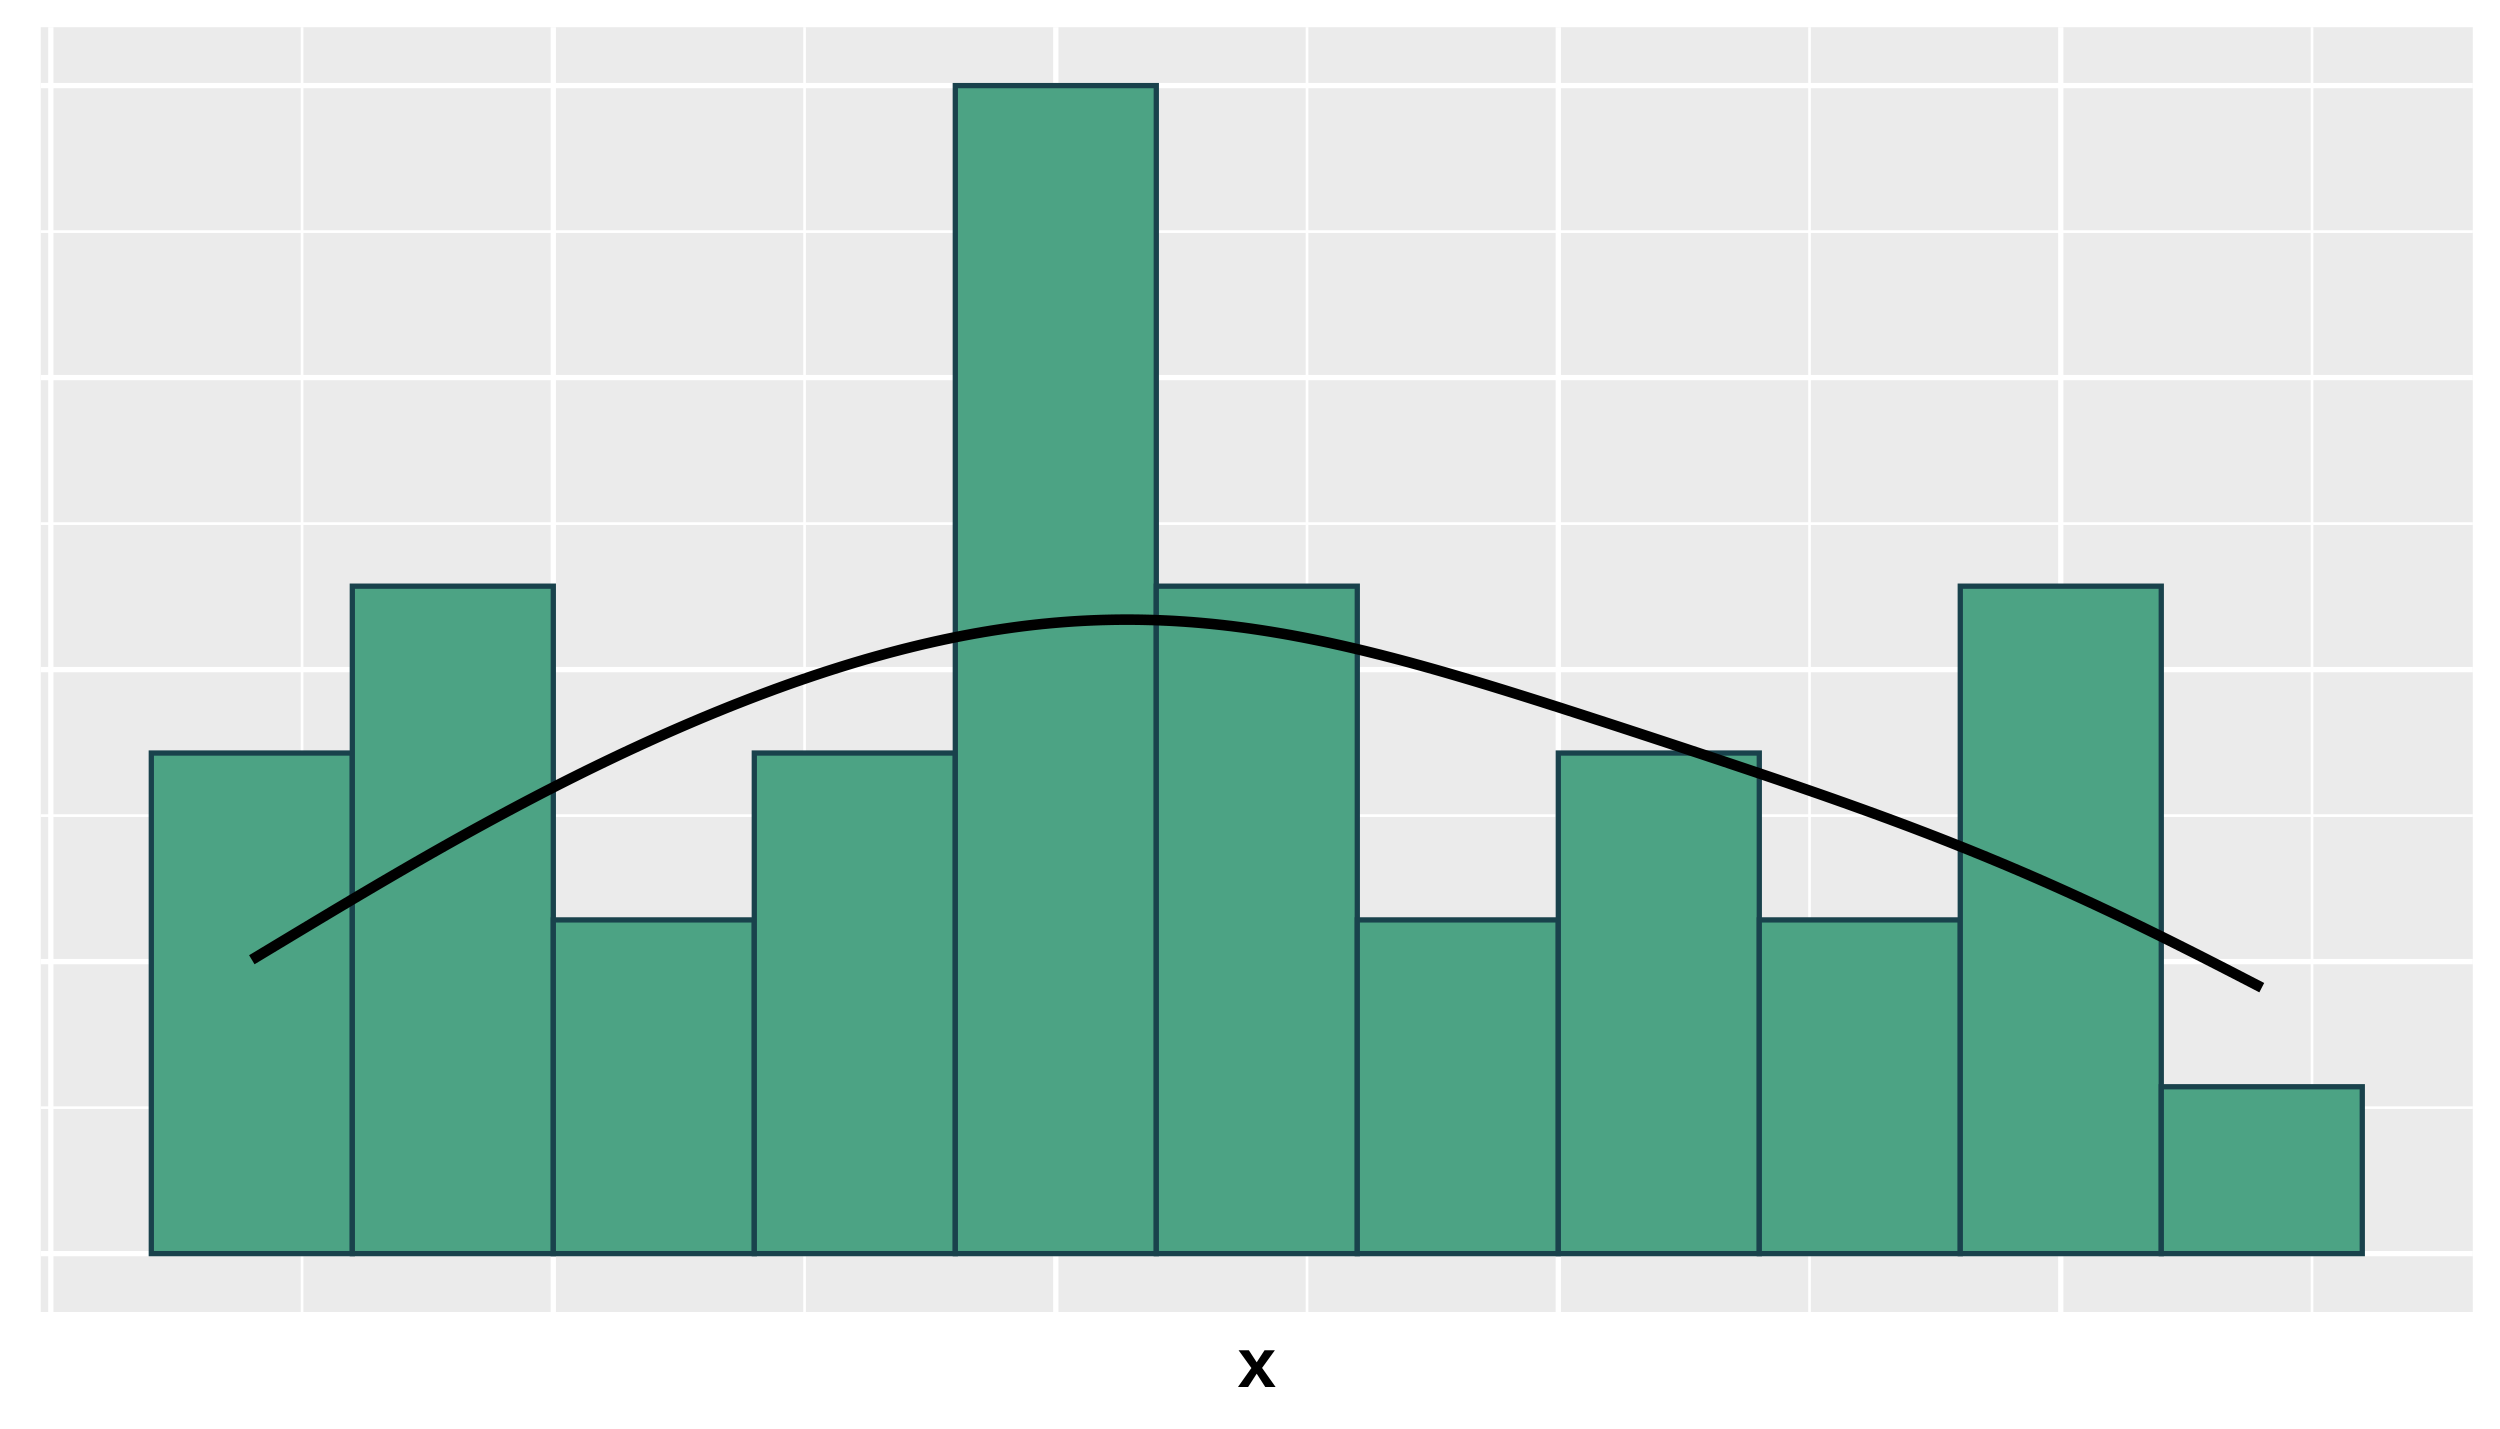
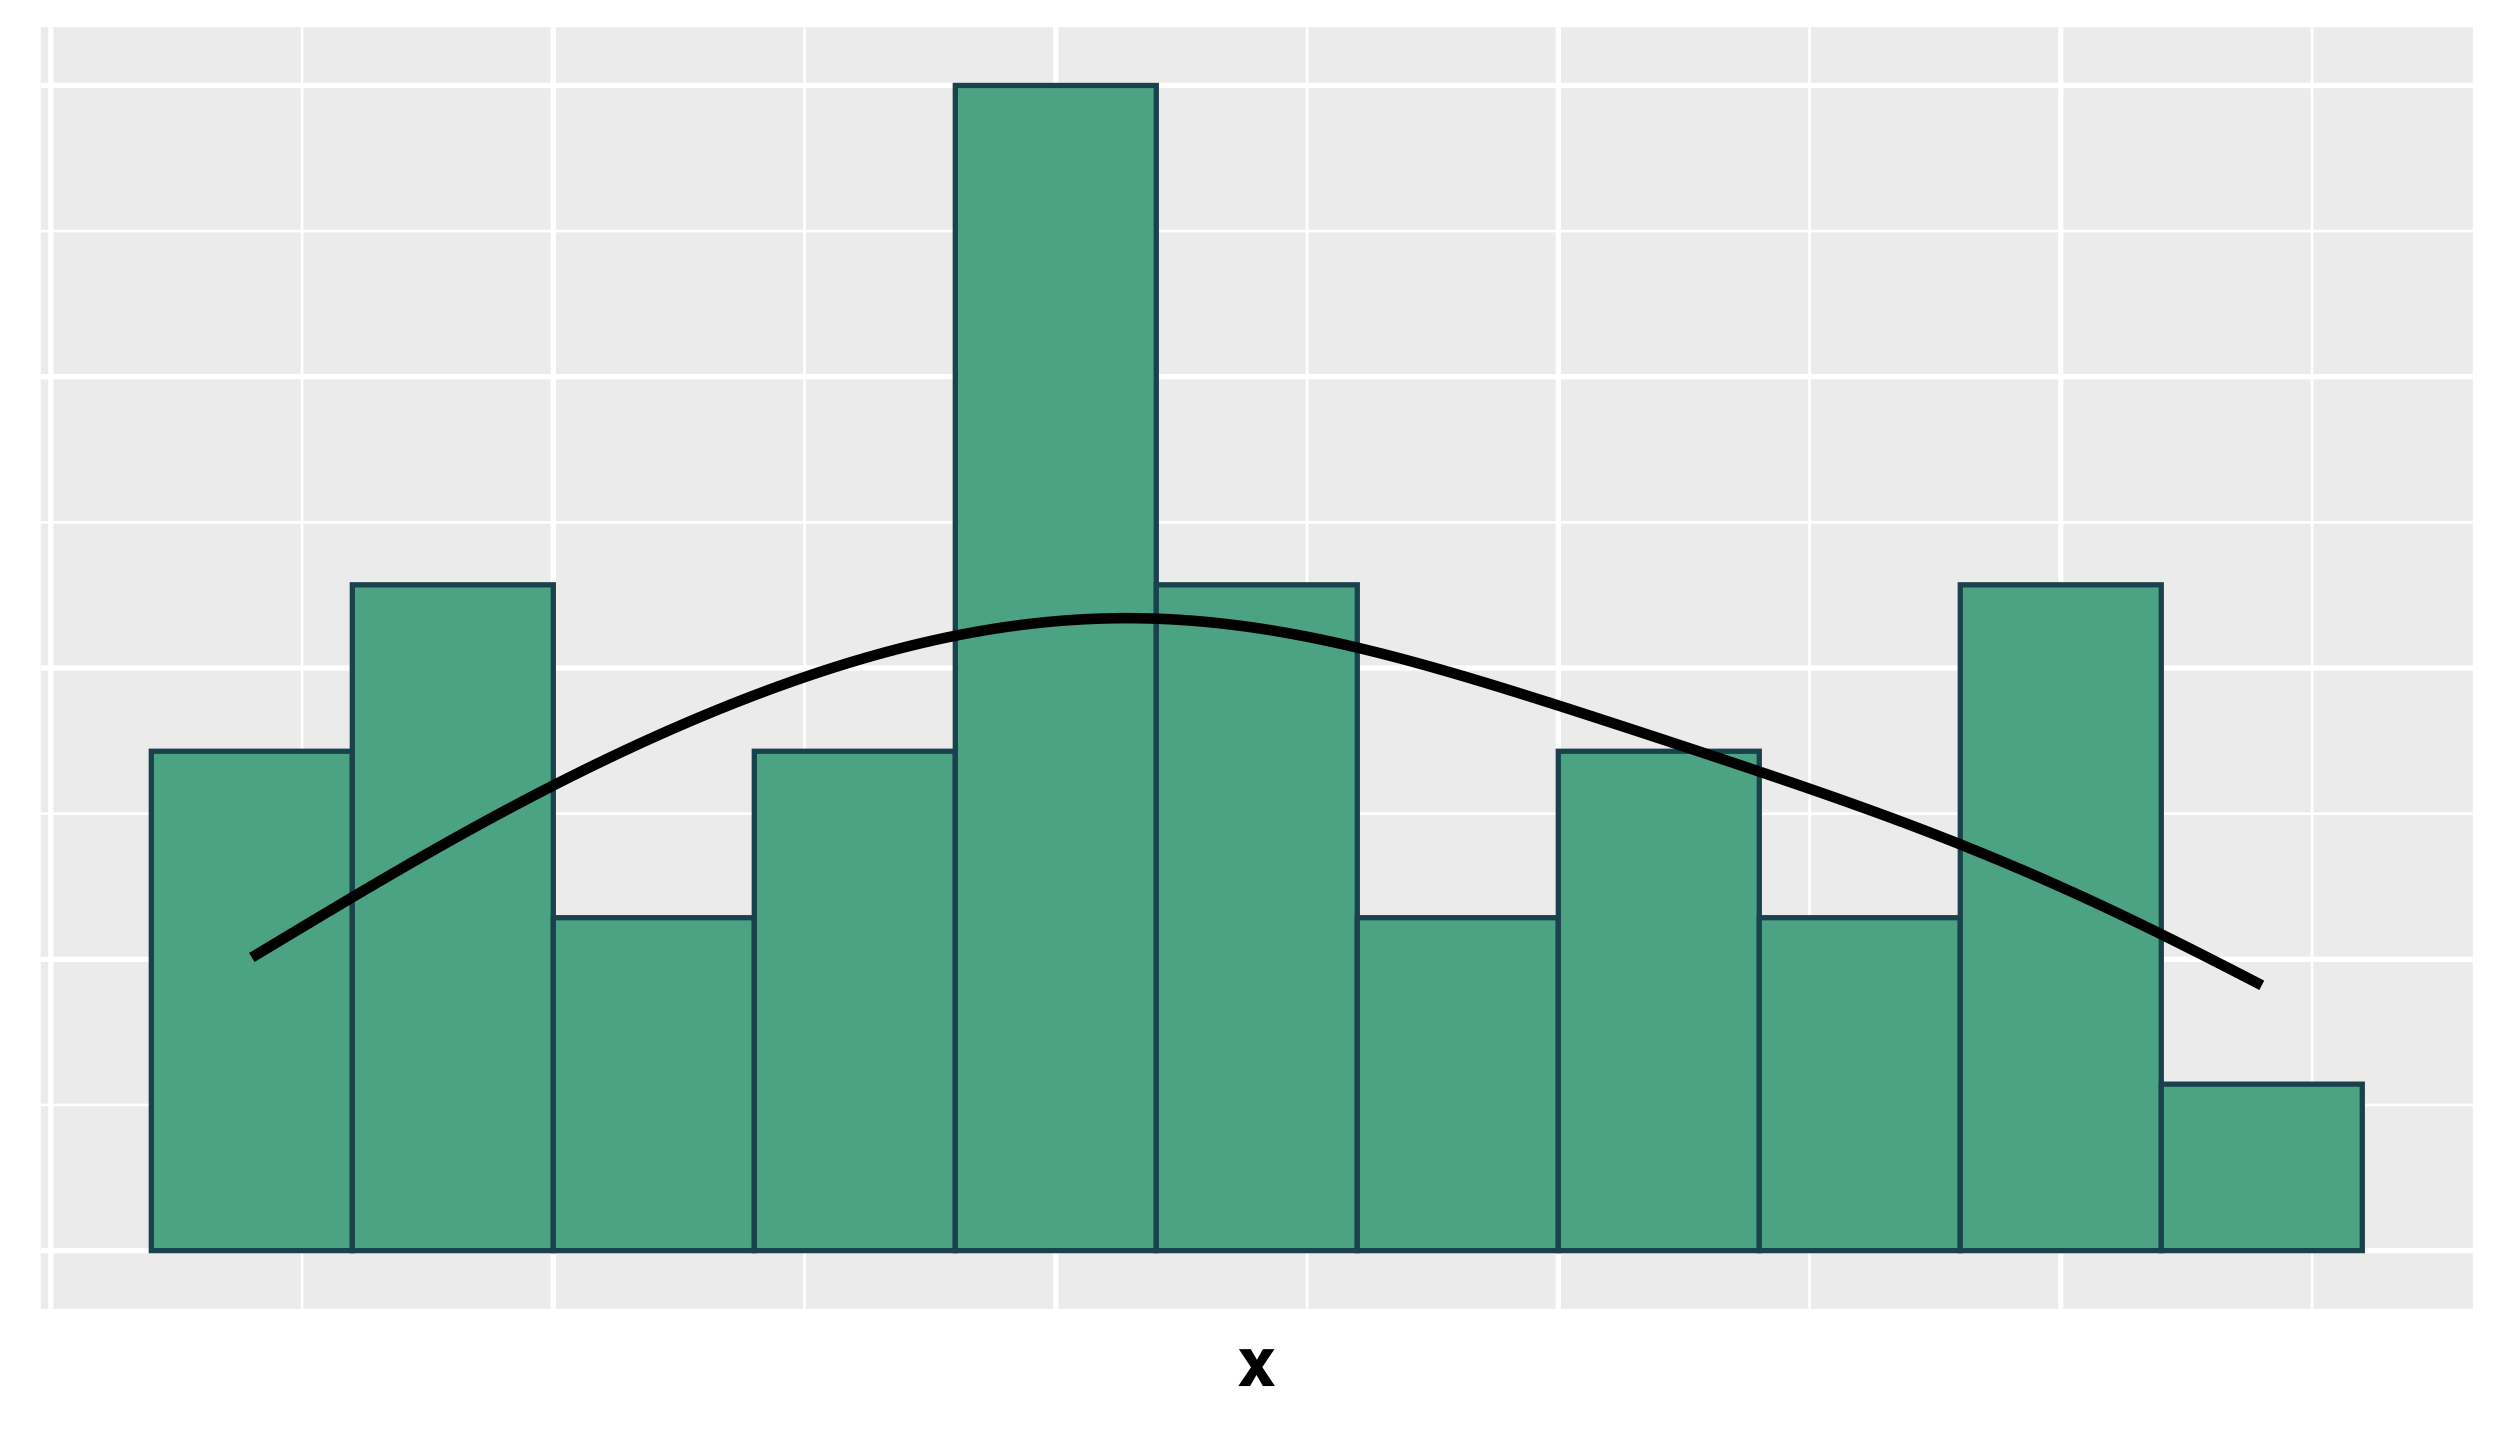
- <svg xmlns="http://www.w3.org/2000/svg" width="504pt" height="288pt" viewBox="0 0 504 288" version="1.1">
+ <svg xmlns="http://www.w3.org/2000/svg" xmlns:xlink="http://www.w3.org/1999/xlink" width="504pt" height="288pt" viewBox="0 0 504 288" version="1.1">
  <defs>
+     <g>
+       <symbol overflow="visible" id="glyph0-0">
+         <path style="stroke:none;" d="M 1.047 -10.078 L 9.172 -10.078 L 9.172 0 L 1.047 0 Z M 7.906 -1.266 L 7.906 -8.812 L 2.312 -8.812 L 2.312 -1.266 Z M 7.906 -1.266 " />
+       </symbol>
+       <symbol overflow="visible" id="glyph0-1">
+         <path style="stroke:none;" d="M 7.547 0 L 5.125 0 L 3.828 -2.234 L 2.547 0 L 0.172 0 L 2.719 -3.781 L 0.281 -7.438 L 2.672 -7.438 L 3.922 -5.281 L 5.141 -7.438 L 7.453 -7.438 L 5 -3.812 Z M 7.547 0 " />
+       </symbol>
+     </g>
    <clipPath id="clip1">
-       <path d="M 8.219 5.48 L 498.52 5.48 L 498.52 264.504 L 8.219 264.504 Z M 8.219 5.48 " />
+       <path d="M 8.219 5.48 L 498.52 5.48 L 498.52 263.871 L 8.219 263.871 Z M 8.219 5.48 " />
    </clipPath>
    <clipPath id="clip2">
-       <path d="M 8.219 223 L 498.52 223 L 498.52 224 L 8.219 224 Z M 8.219 223 " />
+       <path d="M 8.219 222 L 498.52 222 L 498.52 224 L 8.219 224 Z M 8.219 222 " />
    </clipPath>
    <clipPath id="clip3">
-       <path d="M 8.219 164 L 498.52 164 L 498.52 165 L 8.219 165 Z M 8.219 164 " />
+       <path d="M 8.219 163 L 498.52 163 L 498.52 165 L 8.219 165 Z M 8.219 163 " />
    </clipPath>
    <clipPath id="clip4">
      <path d="M 8.219 105 L 498.52 105 L 498.52 106 L 8.219 106 Z M 8.219 105 " />
    </clipPath>
    <clipPath id="clip5">
      <path d="M 8.219 46 L 498.52 46 L 498.52 47 L 8.219 47 Z M 8.219 46 " />
    </clipPath>
    <clipPath id="clip6">
-       <path d="M 60 5.48 L 62 5.48 L 62 264.504 L 60 264.504 Z M 60 5.48 " />
+       <path d="M 60 5.48 L 62 5.48 L 62 263.871 L 60 263.871 Z M 60 5.48 " />
    </clipPath>
    <clipPath id="clip7">
-       <path d="M 161 5.48 L 163 5.48 L 163 264.504 L 161 264.504 Z M 161 5.48 " />
+       <path d="M 161 5.48 L 163 5.48 L 163 263.871 L 161 263.871 Z M 161 5.48 " />
    </clipPath>
    <clipPath id="clip8">
-       <path d="M 263 5.48 L 264 5.48 L 264 264.504 L 263 264.504 Z M 263 5.48 " />
+       <path d="M 263 5.48 L 264 5.48 L 264 263.871 L 263 263.871 Z M 263 5.48 " />
    </clipPath>
    <clipPath id="clip9">
-       <path d="M 364 5.48 L 366 5.48 L 366 264.504 L 364 264.504 Z M 364 5.48 " />
+       <path d="M 364 5.48 L 366 5.48 L 366 263.871 L 364 263.871 Z M 364 5.48 " />
    </clipPath>
    <clipPath id="clip10">
-       <path d="M 465 5.48 L 467 5.48 L 467 264.504 L 465 264.504 Z M 465 5.48 " />
+       <path d="M 465 5.48 L 467 5.48 L 467 263.871 L 465 263.871 Z M 465 5.48 " />
    </clipPath>
    <clipPath id="clip11">
-       <path d="M 8.219 252 L 498.52 252 L 498.52 254 L 8.219 254 Z M 8.219 252 " />
+       <path d="M 8.219 251 L 498.52 251 L 498.52 253 L 8.219 253 Z M 8.219 251 " />
    </clipPath>
    <clipPath id="clip12">
-       <path d="M 8.219 193 L 498.52 193 L 498.52 195 L 8.219 195 Z M 8.219 193 " />
+       <path d="M 8.219 192 L 498.52 192 L 498.52 194 L 8.219 194 Z M 8.219 192 " />
    </clipPath>
    <clipPath id="clip13">
      <path d="M 8.219 134 L 498.52 134 L 498.52 136 L 8.219 136 Z M 8.219 134 " />
    </clipPath>
    <clipPath id="clip14">
      <path d="M 8.219 75 L 498.52 75 L 498.52 77 L 8.219 77 Z M 8.219 75 " />
    </clipPath>
    <clipPath id="clip15">
      <path d="M 8.219 16 L 498.52 16 L 498.52 18 L 8.219 18 Z M 8.219 16 " />
    </clipPath>
    <clipPath id="clip16">
-       <path d="M 9 5.48 L 11 5.48 L 11 264.504 L 9 264.504 Z M 9 5.48 " />
+       <path d="M 9 5.48 L 11 5.48 L 11 263.871 L 9 263.871 Z M 9 5.48 " />
    </clipPath>
    <clipPath id="clip17">
-       <path d="M 111 5.48 L 113 5.48 L 113 264.504 L 111 264.504 Z M 111 5.48 " />
+       <path d="M 111 5.48 L 113 5.48 L 113 263.871 L 111 263.871 Z M 111 5.48 " />
    </clipPath>
    <clipPath id="clip18">
-       <path d="M 212 5.48 L 214 5.48 L 214 264.504 L 212 264.504 Z M 212 5.48 " />
+       <path d="M 212 5.48 L 214 5.48 L 214 263.871 L 212 263.871 Z M 212 5.48 " />
    </clipPath>
    <clipPath id="clip19">
-       <path d="M 313 5.48 L 315 5.48 L 315 264.504 L 313 264.504 Z M 313 5.48 " />
+       <path d="M 313 5.48 L 315 5.48 L 315 263.871 L 313 263.871 Z M 313 5.48 " />
    </clipPath>
    <clipPath id="clip20">
-       <path d="M 414 5.48 L 416 5.48 L 416 264.504 L 414 264.504 Z M 414 5.48 " />
+       <path d="M 414 5.48 L 416 5.48 L 416 263.871 L 414 263.871 Z M 414 5.48 " />
    </clipPath>
  </defs>
-   <g id="surface409">
+   <g id="surface414">
    <rect x="0" y="0" width="504" height="288" style="fill:rgb(100%,100%,100%);fill-opacity:1;stroke:none;" />
    <rect x="0" y="0" width="504" height="288" style="fill:rgb(100%,100%,100%);fill-opacity:1;stroke:none;" />
    <path style="fill:none;stroke-width:1.067;stroke-linecap:round;stroke-linejoin:round;stroke:rgb(100%,100%,100%);stroke-opacity:1;stroke-miterlimit:10;" d="M 0 288 L 504 288 L 504 0 L 0 0 Z M 0 288 " />
    <g clip-path="url(#clip1)" clip-rule="nonzero">
-       <path style=" stroke:none;fill-rule:nonzero;fill:rgb(92.157%,92.157%,92.157%);fill-opacity:1;" d="M 8.219 264.504 L 498.52 264.504 L 498.52 5.48 L 8.219 5.48 Z M 8.219 264.504 " />
+       <path style=" stroke:none;fill-rule:nonzero;fill:rgb(92.157%,92.157%,92.157%);fill-opacity:1;" d="M 8.219 263.867 L 498.52 263.867 L 498.52 5.477 L 8.219 5.477 Z M 8.219 263.867 " />
    </g>
    <g clip-path="url(#clip2)" clip-rule="nonzero">
-       <path style="fill:none;stroke-width:0.533;stroke-linecap:butt;stroke-linejoin:round;stroke:rgb(100%,100%,100%);stroke-opacity:1;stroke-miterlimit:10;" d="M 8.219 223.297 L 498.52 223.297 " />
+       <path style="fill:none;stroke-width:0.533;stroke-linecap:butt;stroke-linejoin:round;stroke:rgb(100%,100%,100%);stroke-opacity:1;stroke-miterlimit:10;" d="M 8.219 222.762 L 498.52 222.762 " />
    </g>
    <g clip-path="url(#clip3)" clip-rule="nonzero">
-       <path style="fill:none;stroke-width:0.533;stroke-linecap:butt;stroke-linejoin:round;stroke:rgb(100%,100%,100%);stroke-opacity:1;stroke-miterlimit:10;" d="M 8.219 164.426 L 498.52 164.426 " />
+       <path style="fill:none;stroke-width:0.533;stroke-linecap:butt;stroke-linejoin:round;stroke:rgb(100%,100%,100%);stroke-opacity:1;stroke-miterlimit:10;" d="M 8.219 164.035 L 498.52 164.035 " />
    </g>
    <g clip-path="url(#clip4)" clip-rule="nonzero">
-       <path style="fill:none;stroke-width:0.533;stroke-linecap:butt;stroke-linejoin:round;stroke:rgb(100%,100%,100%);stroke-opacity:1;stroke-miterlimit:10;" d="M 8.219 105.559 L 498.52 105.559 " />
+       <path style="fill:none;stroke-width:0.533;stroke-linecap:butt;stroke-linejoin:round;stroke:rgb(100%,100%,100%);stroke-opacity:1;stroke-miterlimit:10;" d="M 8.219 105.312 L 498.52 105.312 " />
    </g>
    <g clip-path="url(#clip5)" clip-rule="nonzero">
-       <path style="fill:none;stroke-width:0.533;stroke-linecap:butt;stroke-linejoin:round;stroke:rgb(100%,100%,100%);stroke-opacity:1;stroke-miterlimit:10;" d="M 8.219 46.688 L 498.52 46.688 " />
+       <path style="fill:none;stroke-width:0.533;stroke-linecap:butt;stroke-linejoin:round;stroke:rgb(100%,100%,100%);stroke-opacity:1;stroke-miterlimit:10;" d="M 8.219 46.586 L 498.52 46.586 " />
    </g>
    <g clip-path="url(#clip6)" clip-rule="nonzero">
-       <path style="fill:none;stroke-width:0.533;stroke-linecap:butt;stroke-linejoin:round;stroke:rgb(100%,100%,100%);stroke-opacity:1;stroke-miterlimit:10;" d="M 60.895 264.504 L 60.895 5.48 " />
+       <path style="fill:none;stroke-width:0.533;stroke-linecap:butt;stroke-linejoin:round;stroke:rgb(100%,100%,100%);stroke-opacity:1;stroke-miterlimit:10;" d="M 60.895 263.867 L 60.895 5.48 " />
    </g>
    <g clip-path="url(#clip7)" clip-rule="nonzero">
-       <path style="fill:none;stroke-width:0.533;stroke-linecap:butt;stroke-linejoin:round;stroke:rgb(100%,100%,100%);stroke-opacity:1;stroke-miterlimit:10;" d="M 162.199 264.504 L 162.199 5.48 " />
+       <path style="fill:none;stroke-width:0.533;stroke-linecap:butt;stroke-linejoin:round;stroke:rgb(100%,100%,100%);stroke-opacity:1;stroke-miterlimit:10;" d="M 162.199 263.867 L 162.199 5.48 " />
    </g>
    <g clip-path="url(#clip8)" clip-rule="nonzero">
-       <path style="fill:none;stroke-width:0.533;stroke-linecap:butt;stroke-linejoin:round;stroke:rgb(100%,100%,100%);stroke-opacity:1;stroke-miterlimit:10;" d="M 263.5 264.504 L 263.5 5.48 " />
+       <path style="fill:none;stroke-width:0.533;stroke-linecap:butt;stroke-linejoin:round;stroke:rgb(100%,100%,100%);stroke-opacity:1;stroke-miterlimit:10;" d="M 263.5 263.867 L 263.5 5.48 " />
    </g>
    <g clip-path="url(#clip9)" clip-rule="nonzero">
-       <path style="fill:none;stroke-width:0.533;stroke-linecap:butt;stroke-linejoin:round;stroke:rgb(100%,100%,100%);stroke-opacity:1;stroke-miterlimit:10;" d="M 364.801 264.504 L 364.801 5.48 " />
+       <path style="fill:none;stroke-width:0.533;stroke-linecap:butt;stroke-linejoin:round;stroke:rgb(100%,100%,100%);stroke-opacity:1;stroke-miterlimit:10;" d="M 364.801 263.867 L 364.801 5.48 " />
    </g>
    <g clip-path="url(#clip10)" clip-rule="nonzero">
-       <path style="fill:none;stroke-width:0.533;stroke-linecap:butt;stroke-linejoin:round;stroke:rgb(100%,100%,100%);stroke-opacity:1;stroke-miterlimit:10;" d="M 466.105 264.504 L 466.105 5.48 " />
+       <path style="fill:none;stroke-width:0.533;stroke-linecap:butt;stroke-linejoin:round;stroke:rgb(100%,100%,100%);stroke-opacity:1;stroke-miterlimit:10;" d="M 466.105 263.867 L 466.105 5.48 " />
    </g>
    <g clip-path="url(#clip11)" clip-rule="nonzero">
-       <path style="fill:none;stroke-width:1.067;stroke-linecap:butt;stroke-linejoin:round;stroke:rgb(100%,100%,100%);stroke-opacity:1;stroke-miterlimit:10;" d="M 8.219 252.73 L 498.52 252.73 " />
+       <path style="fill:none;stroke-width:1.067;stroke-linecap:butt;stroke-linejoin:round;stroke:rgb(100%,100%,100%);stroke-opacity:1;stroke-miterlimit:10;" d="M 8.219 252.125 L 498.52 252.125 " />
    </g>
    <g clip-path="url(#clip12)" clip-rule="nonzero">
-       <path style="fill:none;stroke-width:1.067;stroke-linecap:butt;stroke-linejoin:round;stroke:rgb(100%,100%,100%);stroke-opacity:1;stroke-miterlimit:10;" d="M 8.219 193.859 L 498.52 193.859 " />
+       <path style="fill:none;stroke-width:1.067;stroke-linecap:butt;stroke-linejoin:round;stroke:rgb(100%,100%,100%);stroke-opacity:1;stroke-miterlimit:10;" d="M 8.219 193.398 L 498.52 193.398 " />
    </g>
    <g clip-path="url(#clip13)" clip-rule="nonzero">
-       <path style="fill:none;stroke-width:1.067;stroke-linecap:butt;stroke-linejoin:round;stroke:rgb(100%,100%,100%);stroke-opacity:1;stroke-miterlimit:10;" d="M 8.219 134.992 L 498.52 134.992 " />
+       <path style="fill:none;stroke-width:1.067;stroke-linecap:butt;stroke-linejoin:round;stroke:rgb(100%,100%,100%);stroke-opacity:1;stroke-miterlimit:10;" d="M 8.219 134.676 L 498.52 134.676 " />
    </g>
    <g clip-path="url(#clip14)" clip-rule="nonzero">
-       <path style="fill:none;stroke-width:1.067;stroke-linecap:butt;stroke-linejoin:round;stroke:rgb(100%,100%,100%);stroke-opacity:1;stroke-miterlimit:10;" d="M 8.219 76.121 L 498.52 76.121 " />
+       <path style="fill:none;stroke-width:1.067;stroke-linecap:butt;stroke-linejoin:round;stroke:rgb(100%,100%,100%);stroke-opacity:1;stroke-miterlimit:10;" d="M 8.219 75.949 L 498.52 75.949 " />
    </g>
    <g clip-path="url(#clip15)" clip-rule="nonzero">
-       <path style="fill:none;stroke-width:1.067;stroke-linecap:butt;stroke-linejoin:round;stroke:rgb(100%,100%,100%);stroke-opacity:1;stroke-miterlimit:10;" d="M 8.219 17.254 L 498.52 17.254 " />
+       <path style="fill:none;stroke-width:1.067;stroke-linecap:butt;stroke-linejoin:round;stroke:rgb(100%,100%,100%);stroke-opacity:1;stroke-miterlimit:10;" d="M 8.219 17.223 L 498.52 17.223 " />
    </g>
    <g clip-path="url(#clip16)" clip-rule="nonzero">
-       <path style="fill:none;stroke-width:1.067;stroke-linecap:butt;stroke-linejoin:round;stroke:rgb(100%,100%,100%);stroke-opacity:1;stroke-miterlimit:10;" d="M 10.246 264.504 L 10.246 5.48 " />
+       <path style="fill:none;stroke-width:1.067;stroke-linecap:butt;stroke-linejoin:round;stroke:rgb(100%,100%,100%);stroke-opacity:1;stroke-miterlimit:10;" d="M 10.246 263.867 L 10.246 5.48 " />
    </g>
    <g clip-path="url(#clip17)" clip-rule="nonzero">
-       <path style="fill:none;stroke-width:1.067;stroke-linecap:butt;stroke-linejoin:round;stroke:rgb(100%,100%,100%);stroke-opacity:1;stroke-miterlimit:10;" d="M 111.547 264.504 L 111.547 5.48 " />
+       <path style="fill:none;stroke-width:1.067;stroke-linecap:butt;stroke-linejoin:round;stroke:rgb(100%,100%,100%);stroke-opacity:1;stroke-miterlimit:10;" d="M 111.547 263.867 L 111.547 5.48 " />
    </g>
    <g clip-path="url(#clip18)" clip-rule="nonzero">
-       <path style="fill:none;stroke-width:1.067;stroke-linecap:butt;stroke-linejoin:round;stroke:rgb(100%,100%,100%);stroke-opacity:1;stroke-miterlimit:10;" d="M 212.848 264.504 L 212.848 5.48 " />
+       <path style="fill:none;stroke-width:1.067;stroke-linecap:butt;stroke-linejoin:round;stroke:rgb(100%,100%,100%);stroke-opacity:1;stroke-miterlimit:10;" d="M 212.848 263.867 L 212.848 5.48 " />
    </g>
    <g clip-path="url(#clip19)" clip-rule="nonzero">
-       <path style="fill:none;stroke-width:1.067;stroke-linecap:butt;stroke-linejoin:round;stroke:rgb(100%,100%,100%);stroke-opacity:1;stroke-miterlimit:10;" d="M 314.152 264.504 L 314.152 5.48 " />
+       <path style="fill:none;stroke-width:1.067;stroke-linecap:butt;stroke-linejoin:round;stroke:rgb(100%,100%,100%);stroke-opacity:1;stroke-miterlimit:10;" d="M 314.152 263.867 L 314.152 5.48 " />
    </g>
    <g clip-path="url(#clip20)" clip-rule="nonzero">
-       <path style="fill:none;stroke-width:1.067;stroke-linecap:butt;stroke-linejoin:round;stroke:rgb(100%,100%,100%);stroke-opacity:1;stroke-miterlimit:10;" d="M 415.453 264.504 L 415.453 5.48 " />
+       <path style="fill:none;stroke-width:1.067;stroke-linecap:butt;stroke-linejoin:round;stroke:rgb(100%,100%,100%);stroke-opacity:1;stroke-miterlimit:10;" d="M 415.453 263.867 L 415.453 5.48 " />
    </g>
-     <path style="fill-rule:nonzero;fill:rgb(29.804%,63.922%,51.765%);fill-opacity:1;stroke-width:1.067;stroke-linecap:butt;stroke-linejoin:miter;stroke:rgb(9.804%,25.882%,29.804%);stroke-opacity:1;stroke-miterlimit:10;" d="M 30.504 252.73 L 71.023 252.73 L 71.023 151.812 L 30.504 151.812 Z M 30.504 252.73 " />
-     <path style="fill-rule:nonzero;fill:rgb(29.804%,63.922%,51.765%);fill-opacity:1;stroke-width:1.067;stroke-linecap:butt;stroke-linejoin:miter;stroke:rgb(9.804%,25.882%,29.804%);stroke-opacity:1;stroke-miterlimit:10;" d="M 71.027 252.73 L 111.547 252.73 L 111.547 118.172 L 71.027 118.172 Z M 71.027 252.73 " />
-     <path style="fill-rule:nonzero;fill:rgb(29.804%,63.922%,51.765%);fill-opacity:1;stroke-width:1.067;stroke-linecap:butt;stroke-linejoin:miter;stroke:rgb(9.804%,25.882%,29.804%);stroke-opacity:1;stroke-miterlimit:10;" d="M 111.547 252.73 L 152.066 252.73 L 152.066 185.453 L 111.547 185.453 Z M 111.547 252.73 " />
-     <path style="fill-rule:nonzero;fill:rgb(29.804%,63.922%,51.765%);fill-opacity:1;stroke-width:1.067;stroke-linecap:butt;stroke-linejoin:miter;stroke:rgb(9.804%,25.882%,29.804%);stroke-opacity:1;stroke-miterlimit:10;" d="M 152.066 252.73 L 192.586 252.73 L 192.586 151.812 L 152.066 151.812 Z M 152.066 252.73 " />
-     <path style="fill-rule:nonzero;fill:rgb(29.804%,63.922%,51.765%);fill-opacity:1;stroke-width:1.067;stroke-linecap:butt;stroke-linejoin:miter;stroke:rgb(9.804%,25.882%,29.804%);stroke-opacity:1;stroke-miterlimit:10;" d="M 192.59 252.73 L 233.109 252.73 L 233.109 17.254 L 192.59 17.254 Z M 192.59 252.73 " />
-     <path style="fill-rule:nonzero;fill:rgb(29.804%,63.922%,51.765%);fill-opacity:1;stroke-width:1.067;stroke-linecap:butt;stroke-linejoin:miter;stroke:rgb(9.804%,25.882%,29.804%);stroke-opacity:1;stroke-miterlimit:10;" d="M 233.109 252.73 L 273.629 252.73 L 273.629 118.172 L 233.109 118.172 Z M 233.109 252.73 " />
-     <path style="fill-rule:nonzero;fill:rgb(29.804%,63.922%,51.765%);fill-opacity:1;stroke-width:1.067;stroke-linecap:butt;stroke-linejoin:miter;stroke:rgb(9.804%,25.882%,29.804%);stroke-opacity:1;stroke-miterlimit:10;" d="M 273.629 252.73 L 314.148 252.73 L 314.148 185.453 L 273.629 185.453 Z M 273.629 252.73 " />
-     <path style="fill-rule:nonzero;fill:rgb(29.804%,63.922%,51.765%);fill-opacity:1;stroke-width:1.067;stroke-linecap:butt;stroke-linejoin:miter;stroke:rgb(9.804%,25.882%,29.804%);stroke-opacity:1;stroke-miterlimit:10;" d="M 314.152 252.73 L 354.672 252.73 L 354.672 151.812 L 314.152 151.812 Z M 314.152 252.73 " />
-     <path style="fill-rule:nonzero;fill:rgb(29.804%,63.922%,51.765%);fill-opacity:1;stroke-width:1.067;stroke-linecap:butt;stroke-linejoin:miter;stroke:rgb(9.804%,25.882%,29.804%);stroke-opacity:1;stroke-miterlimit:10;" d="M 354.672 252.73 L 395.191 252.73 L 395.191 185.453 L 354.672 185.453 Z M 354.672 252.73 " />
-     <path style="fill-rule:nonzero;fill:rgb(29.804%,63.922%,51.765%);fill-opacity:1;stroke-width:1.067;stroke-linecap:butt;stroke-linejoin:miter;stroke:rgb(9.804%,25.882%,29.804%);stroke-opacity:1;stroke-miterlimit:10;" d="M 395.191 252.73 L 435.711 252.73 L 435.711 118.172 L 395.191 118.172 Z M 395.191 252.73 " />
-     <path style="fill-rule:nonzero;fill:rgb(29.804%,63.922%,51.765%);fill-opacity:1;stroke-width:1.067;stroke-linecap:butt;stroke-linejoin:miter;stroke:rgb(9.804%,25.882%,29.804%);stroke-opacity:1;stroke-miterlimit:10;" d="M 435.715 252.73 L 476.234 252.73 L 476.234 219.09 L 435.715 219.09 Z M 435.715 252.73 " />
-     <path style="fill:none;stroke-width:2.134;stroke-linecap:butt;stroke-linejoin:round;stroke:rgb(0%,0%,0%);stroke-opacity:1;stroke-miterlimit:10;" d="M 50.766 193.484 L 52.352 192.531 L 53.145 192.051 L 54.73 191.098 L 55.523 190.617 L 57.902 189.188 L 58.695 188.707 L 64.246 185.371 L 65.039 184.898 L 65.832 184.422 L 66.625 183.949 L 67.418 183.473 L 69.797 182.055 L 70.59 181.586 L 71.383 181.113 L 74.555 179.238 L 75.348 178.773 L 76.141 178.305 L 77.727 177.375 L 78.52 176.914 L 79.312 176.449 L 80.898 175.527 L 81.691 175.07 L 82.484 174.609 L 84.07 173.695 L 87.242 171.883 L 89.621 170.535 L 92 169.199 L 94.379 167.875 L 95.965 167 L 98.344 165.699 L 100.723 164.41 L 102.309 163.559 L 104.688 162.293 L 106.273 161.457 L 108.652 160.215 L 110.238 159.395 L 111.031 158.992 L 112.617 158.18 L 113.41 157.781 L 114.203 157.379 L 114.996 156.98 L 115.789 156.586 L 116.582 156.188 L 117.375 155.797 L 118.168 155.402 L 120.547 154.242 L 122.133 153.477 L 124.512 152.34 L 125.305 151.965 L 126.891 151.223 L 129.27 150.121 L 130.062 149.758 L 132.441 148.68 L 133.234 148.328 L 134.027 147.973 L 134.82 147.621 L 136.406 146.926 L 137.992 146.238 L 139.578 145.559 L 141.164 144.887 L 141.957 144.555 L 144.336 143.57 L 145.129 143.25 L 145.922 142.926 L 146.715 142.605 L 148.301 141.973 L 149.094 141.664 L 149.887 141.352 L 150.68 141.043 L 152.266 140.434 L 153.059 140.133 L 154.645 139.539 L 155.438 139.246 L 156.23 138.949 L 157.023 138.664 L 157.816 138.375 L 158.609 138.09 L 160.195 137.527 L 160.988 137.254 L 161.781 136.977 L 164.16 136.168 L 166.539 135.383 L 168.125 134.875 L 169.711 134.375 L 170.504 134.129 L 172.09 133.645 L 174.469 132.941 L 176.055 132.488 L 176.848 132.266 L 178.434 131.828 L 179.227 131.613 L 180.02 131.402 L 181.605 130.988 L 182.398 130.785 L 183.191 130.59 L 183.984 130.391 L 185.57 130.008 L 186.363 129.82 L 187.156 129.641 L 187.949 129.457 L 188.742 129.281 L 189.535 129.109 L 190.328 128.934 L 191.914 128.605 L 192.707 128.445 L 194.293 128.133 L 195.879 127.836 L 196.672 127.691 L 197.465 127.555 L 198.258 127.414 L 199.051 127.285 L 199.844 127.152 L 200.637 127.027 L 202.223 126.785 L 203.809 126.559 L 204.602 126.449 L 205.395 126.344 L 206.188 126.242 L 206.98 126.145 L 207.773 126.051 L 208.566 125.961 L 210.152 125.789 L 210.945 125.715 L 211.738 125.637 L 212.531 125.566 L 214.117 125.434 L 215.703 125.316 L 216.496 125.262 L 218.082 125.168 L 219.668 125.09 L 220.461 125.055 L 221.254 125.027 L 222.047 124.996 L 223.633 124.957 L 224.426 124.941 L 225.219 124.93 L 226.012 124.922 L 226.805 124.918 L 227.598 124.918 L 228.391 124.922 L 229.184 124.93 L 229.977 124.941 L 230.77 124.957 L 232.355 124.996 L 233.148 125.027 L 233.941 125.055 L 235.527 125.125 L 236.32 125.164 L 237.113 125.211 L 238.699 125.312 L 239.492 125.371 L 240.285 125.426 L 241.871 125.559 L 242.664 125.629 L 244.25 125.777 L 245.043 125.859 L 246.629 126.031 L 247.422 126.125 L 248.215 126.215 L 250.594 126.52 L 252.18 126.738 L 253.766 126.973 L 254.559 127.094 L 256.145 127.344 L 258.523 127.742 L 260.109 128.023 L 262.488 128.469 L 264.074 128.781 L 265.66 129.102 L 266.453 129.266 L 268.039 129.602 L 270.418 130.129 L 271.211 130.309 L 272.797 130.676 L 274.383 131.051 L 275.176 131.242 L 276.762 131.633 L 277.555 131.832 L 278.348 132.027 L 279.141 132.234 L 280.727 132.641 L 281.52 132.852 L 282.312 133.059 L 283.105 133.273 L 283.898 133.484 L 284.691 133.699 L 285.484 133.918 L 286.277 134.133 L 289.449 135.023 L 291.035 135.477 L 293.414 136.168 L 296.586 137.105 L 298.172 137.582 L 298.965 137.824 L 299.758 138.062 L 301.344 138.547 L 302.137 138.793 L 302.93 139.035 L 305.309 139.773 L 306.102 140.023 L 306.895 140.27 L 310.859 141.52 L 313.238 142.281 L 314.031 142.531 L 314.824 142.785 L 315.617 143.043 L 317.203 143.551 L 317.996 143.809 L 318.789 144.062 L 321.961 145.094 L 322.754 145.348 L 323.547 145.609 L 326.719 146.641 L 327.512 146.902 L 328.305 147.16 L 329.098 147.422 L 329.891 147.68 L 331.477 148.203 L 332.27 148.461 L 340.199 151.078 L 340.992 151.344 L 342.578 151.867 L 343.371 152.133 L 344.164 152.395 L 344.957 152.66 L 345.75 152.922 L 352.094 155.047 L 352.887 155.316 L 353.68 155.582 L 355.266 156.121 L 356.059 156.387 L 358.438 157.195 L 359.23 157.469 L 360.023 157.738 L 361.609 158.285 L 362.402 158.555 L 363.195 158.832 L 364.781 159.379 L 365.574 159.656 L 366.367 159.93 L 367.953 160.484 L 368.746 160.766 L 369.539 161.043 L 372.711 162.168 L 375.883 163.309 L 379.055 164.465 L 379.848 164.758 L 380.641 165.047 L 381.434 165.344 L 382.227 165.637 L 384.605 166.527 L 386.191 167.129 L 386.984 167.434 L 387.777 167.734 L 388.57 168.039 L 389.363 168.348 L 390.156 168.652 L 390.949 168.961 L 391.742 169.273 L 392.535 169.582 L 393.328 169.898 L 394.121 170.211 L 396.5 171.16 L 397.293 171.48 L 398.086 171.805 L 398.879 172.125 L 400.465 172.773 L 401.258 173.105 L 402.844 173.762 L 404.43 174.426 L 405.223 174.762 L 406.016 175.102 L 406.809 175.438 L 408.395 176.117 L 409.188 176.461 L 409.98 176.809 L 410.773 177.152 L 412.359 177.848 L 413.945 178.551 L 416.324 179.617 L 417.91 180.336 L 420.289 181.426 L 422.668 182.527 L 423.461 182.902 L 425.047 183.645 L 425.84 184.02 L 426.633 184.398 L 427.426 184.773 L 428.219 185.152 L 431.391 186.684 L 432.977 187.457 L 433.77 187.848 L 434.562 188.234 L 435.355 188.625 L 436.148 189.02 L 436.941 189.41 L 438.527 190.199 L 442.492 192.191 L 444.871 193.398 L 445.664 193.805 L 446.457 194.207 L 448.836 195.426 L 449.629 195.836 L 450.422 196.242 L 455.973 199.113 " />
-     <path style=" stroke:none;fill-rule:nonzero;fill:rgb(0%,0%,0%);fill-opacity:1;" d="M 255.074 279.617 L 253.352 276.938 L 251.617 279.617 L 249.574 279.617 L 252.281 275.793 L 249.703 272.219 L 251.773 272.219 L 253.352 274.641 L 254.926 272.219 L 257.012 272.219 L 254.434 275.773 L 257.16 279.617 Z M 255.074 279.617 " />
+     <path style="fill-rule:nonzero;fill:rgb(29.804%,63.922%,51.765%);fill-opacity:1;stroke-width:1.067;stroke-linecap:butt;stroke-linejoin:miter;stroke:rgb(9.804%,25.882%,29.804%);stroke-opacity:1;stroke-miterlimit:10;" d="M 30.504 252.125 L 71.023 252.125 L 71.023 151.453 L 30.504 151.453 Z M 30.504 252.125 " />
+     <path style="fill-rule:nonzero;fill:rgb(29.804%,63.922%,51.765%);fill-opacity:1;stroke-width:1.067;stroke-linecap:butt;stroke-linejoin:miter;stroke:rgb(9.804%,25.882%,29.804%);stroke-opacity:1;stroke-miterlimit:10;" d="M 71.027 252.125 L 111.547 252.125 L 111.547 117.898 L 71.027 117.898 Z M 71.027 252.125 " />
+     <path style="fill-rule:nonzero;fill:rgb(29.804%,63.922%,51.765%);fill-opacity:1;stroke-width:1.067;stroke-linecap:butt;stroke-linejoin:miter;stroke:rgb(9.804%,25.882%,29.804%);stroke-opacity:1;stroke-miterlimit:10;" d="M 111.547 252.125 L 152.066 252.125 L 152.066 185.012 L 111.547 185.012 Z M 111.547 252.125 " />
+     <path style="fill-rule:nonzero;fill:rgb(29.804%,63.922%,51.765%);fill-opacity:1;stroke-width:1.067;stroke-linecap:butt;stroke-linejoin:miter;stroke:rgb(9.804%,25.882%,29.804%);stroke-opacity:1;stroke-miterlimit:10;" d="M 152.066 252.125 L 192.586 252.125 L 192.586 151.453 L 152.066 151.453 Z M 152.066 252.125 " />
+     <path style="fill-rule:nonzero;fill:rgb(29.804%,63.922%,51.765%);fill-opacity:1;stroke-width:1.067;stroke-linecap:butt;stroke-linejoin:miter;stroke:rgb(9.804%,25.882%,29.804%);stroke-opacity:1;stroke-miterlimit:10;" d="M 192.59 252.125 L 233.109 252.125 L 233.109 17.227 L 192.59 17.227 Z M 192.59 252.125 " />
+     <path style="fill-rule:nonzero;fill:rgb(29.804%,63.922%,51.765%);fill-opacity:1;stroke-width:1.067;stroke-linecap:butt;stroke-linejoin:miter;stroke:rgb(9.804%,25.882%,29.804%);stroke-opacity:1;stroke-miterlimit:10;" d="M 233.109 252.125 L 273.629 252.125 L 273.629 117.898 L 233.109 117.898 Z M 233.109 252.125 " />
+     <path style="fill-rule:nonzero;fill:rgb(29.804%,63.922%,51.765%);fill-opacity:1;stroke-width:1.067;stroke-linecap:butt;stroke-linejoin:miter;stroke:rgb(9.804%,25.882%,29.804%);stroke-opacity:1;stroke-miterlimit:10;" d="M 273.629 252.125 L 314.148 252.125 L 314.148 185.012 L 273.629 185.012 Z M 273.629 252.125 " />
+     <path style="fill-rule:nonzero;fill:rgb(29.804%,63.922%,51.765%);fill-opacity:1;stroke-width:1.067;stroke-linecap:butt;stroke-linejoin:miter;stroke:rgb(9.804%,25.882%,29.804%);stroke-opacity:1;stroke-miterlimit:10;" d="M 314.152 252.125 L 354.672 252.125 L 354.672 151.453 L 314.152 151.453 Z M 314.152 252.125 " />
+     <path style="fill-rule:nonzero;fill:rgb(29.804%,63.922%,51.765%);fill-opacity:1;stroke-width:1.067;stroke-linecap:butt;stroke-linejoin:miter;stroke:rgb(9.804%,25.882%,29.804%);stroke-opacity:1;stroke-miterlimit:10;" d="M 354.672 252.125 L 395.191 252.125 L 395.191 185.012 L 354.672 185.012 Z M 354.672 252.125 " />
+     <path style="fill-rule:nonzero;fill:rgb(29.804%,63.922%,51.765%);fill-opacity:1;stroke-width:1.067;stroke-linecap:butt;stroke-linejoin:miter;stroke:rgb(9.804%,25.882%,29.804%);stroke-opacity:1;stroke-miterlimit:10;" d="M 395.191 252.125 L 435.711 252.125 L 435.711 117.898 L 395.191 117.898 Z M 395.191 252.125 " />
+     <path style="fill-rule:nonzero;fill:rgb(29.804%,63.922%,51.765%);fill-opacity:1;stroke-width:1.067;stroke-linecap:butt;stroke-linejoin:miter;stroke:rgb(9.804%,25.882%,29.804%);stroke-opacity:1;stroke-miterlimit:10;" d="M 435.715 252.125 L 476.234 252.125 L 476.234 218.566 L 435.715 218.566 Z M 435.715 252.125 " />
+     <path style="fill:none;stroke-width:2.134;stroke-linecap:butt;stroke-linejoin:round;stroke:rgb(0%,0%,0%);stroke-opacity:1;stroke-miterlimit:10;" d="M 50.766 193.023 L 60.281 187.305 L 61.074 186.832 L 62.66 185.879 L 63.453 185.406 L 64.246 184.93 L 69.797 181.621 L 73.762 179.277 L 75.348 178.348 L 76.141 177.879 L 76.934 177.418 L 77.727 176.953 L 80.898 175.109 L 83.277 173.738 L 84.07 173.285 L 84.863 172.828 L 85.656 172.379 L 86.449 171.926 L 88.828 170.578 L 89.621 170.133 L 90.414 169.684 L 91.207 169.242 L 92 168.797 L 92.793 168.359 L 94.379 167.477 L 95.172 167.043 L 95.965 166.605 L 98.344 165.305 L 99.137 164.875 L 99.93 164.449 L 100.723 164.02 L 101.516 163.594 L 103.895 162.328 L 106.273 161.074 L 107.859 160.246 L 109.445 159.426 L 111.031 158.613 L 111.824 158.211 L 112.617 157.805 L 113.41 157.406 L 114.203 157.004 L 117.375 155.426 L 118.168 155.035 L 120.547 153.875 L 121.34 153.496 L 122.133 153.113 L 123.719 152.355 L 125.305 151.605 L 126.098 151.234 L 126.891 150.867 L 127.684 150.496 L 128.477 150.129 L 129.27 149.766 L 132.441 148.328 L 134.82 147.273 L 136.406 146.578 L 137.199 146.234 L 139.578 145.215 L 140.371 144.879 L 141.957 144.215 L 144.336 143.23 L 146.715 142.27 L 147.508 141.953 L 149.094 141.328 L 150.68 140.711 L 152.266 140.102 L 153.059 139.805 L 153.852 139.504 L 154.645 139.207 L 155.438 138.914 L 157.023 138.336 L 158.609 137.766 L 160.195 137.203 L 162.574 136.383 L 163.367 136.117 L 164.16 135.848 L 165.746 135.324 L 166.539 135.066 L 167.332 134.812 L 168.125 134.555 L 168.918 134.309 L 169.711 134.059 L 170.504 133.812 L 171.297 133.57 L 172.883 133.094 L 173.676 132.863 L 174.469 132.629 L 176.055 132.176 L 176.848 131.953 L 178.434 131.516 L 180.02 131.094 L 181.605 130.68 L 182.398 130.477 L 184.777 129.891 L 186.363 129.516 L 187.156 129.336 L 187.949 129.152 L 188.742 128.977 L 190.328 128.633 L 191.914 128.305 L 192.707 128.145 L 194.293 127.832 L 195.879 127.535 L 197.465 127.254 L 198.258 127.117 L 199.051 126.984 L 200.637 126.727 L 202.223 126.484 L 203.016 126.371 L 204.602 126.152 L 205.395 126.047 L 206.188 125.945 L 208.566 125.664 L 209.359 125.582 L 210.152 125.496 L 210.945 125.418 L 212.531 125.27 L 214.117 125.137 L 214.91 125.078 L 216.496 124.969 L 218.082 124.875 L 218.875 124.832 L 220.461 124.762 L 221.254 124.73 L 222.047 124.703 L 223.633 124.664 L 224.426 124.648 L 225.219 124.637 L 226.012 124.629 L 226.805 124.625 L 227.598 124.625 L 228.391 124.629 L 229.184 124.637 L 229.977 124.648 L 230.77 124.664 L 232.355 124.703 L 233.148 124.73 L 234.734 124.793 L 236.32 124.871 L 237.906 124.965 L 239.492 125.074 L 240.285 125.133 L 241.078 125.199 L 241.871 125.262 L 242.664 125.332 L 244.25 125.48 L 245.043 125.566 L 245.836 125.648 L 246.629 125.734 L 247.422 125.828 L 248.215 125.918 L 250.594 126.223 L 252.18 126.441 L 254.559 126.793 L 256.145 127.043 L 258.523 127.441 L 260.109 127.723 L 262.488 128.168 L 263.281 128.32 L 264.074 128.477 L 265.66 128.797 L 266.453 128.961 L 268.039 129.297 L 268.832 129.473 L 269.625 129.645 L 270.418 129.82 L 271.211 130.004 L 272.004 130.184 L 272.797 130.367 L 274.383 130.742 L 275.176 130.934 L 277.555 131.52 L 278.348 131.719 L 280.727 132.328 L 281.52 132.539 L 282.312 132.746 L 283.105 132.957 L 283.898 133.172 L 284.691 133.383 L 287.07 134.039 L 287.863 134.262 L 288.656 134.48 L 291.828 135.387 L 293.414 135.848 L 294.207 136.082 L 295 136.312 L 295.793 136.547 L 297.379 137.023 L 298.172 137.258 L 298.965 137.5 L 299.758 137.738 L 302.93 138.707 L 306.895 139.938 L 311.652 141.438 L 313.238 141.945 L 314.031 142.195 L 316.41 142.957 L 317.203 143.215 L 318.789 143.723 L 319.582 143.98 L 320.375 144.234 L 323.547 145.266 L 324.34 145.52 L 325.133 145.781 L 328.305 146.812 L 329.098 147.074 L 330.684 147.59 L 332.27 148.113 L 333.062 148.371 L 333.855 148.633 L 334.648 148.891 L 342.578 151.508 L 343.371 151.773 L 344.957 152.297 L 345.75 152.562 L 346.543 152.824 L 348.129 153.355 L 348.922 153.617 L 352.094 154.68 L 352.887 154.949 L 354.473 155.48 L 355.266 155.75 L 356.059 156.016 L 359.23 157.094 L 360.023 157.367 L 360.816 157.637 L 361.609 157.91 L 362.402 158.18 L 364.781 159 L 365.574 159.277 L 366.367 159.551 L 368.746 160.383 L 369.539 160.664 L 370.332 160.941 L 373.504 162.066 L 376.676 163.207 L 379.055 164.074 L 379.848 164.367 L 380.641 164.656 L 381.434 164.949 L 382.227 165.246 L 383.02 165.539 L 384.605 166.133 L 387.777 167.336 L 389.363 167.945 L 392.535 169.18 L 394.121 169.805 L 396.5 170.754 L 398.879 171.715 L 400.465 172.363 L 402.844 173.348 L 404.43 174.012 L 406.809 175.02 L 408.395 175.699 L 410.773 176.73 L 412.359 177.426 L 414.738 178.48 L 416.324 179.191 L 418.703 180.27 L 421.082 181.359 L 422.668 182.094 L 425.047 183.207 L 426.633 183.957 L 429.805 185.473 L 431.391 186.238 L 434.562 187.785 L 436.148 188.566 L 436.941 188.961 L 437.734 189.352 L 438.527 189.746 L 439.32 190.145 L 440.113 190.539 L 442.492 191.734 L 443.285 192.137 L 444.078 192.535 L 445.664 193.34 L 446.457 193.746 L 447.25 194.148 L 450.422 195.773 L 451.215 196.184 L 452.008 196.59 L 455.973 198.641 " />
+     <g style="fill:rgb(0%,0%,0%);fill-opacity:1;">
+       <use xlink:href="#glyph0-1" x="249.477" y="279.426" />
+     </g>
  </g>
</svg>
